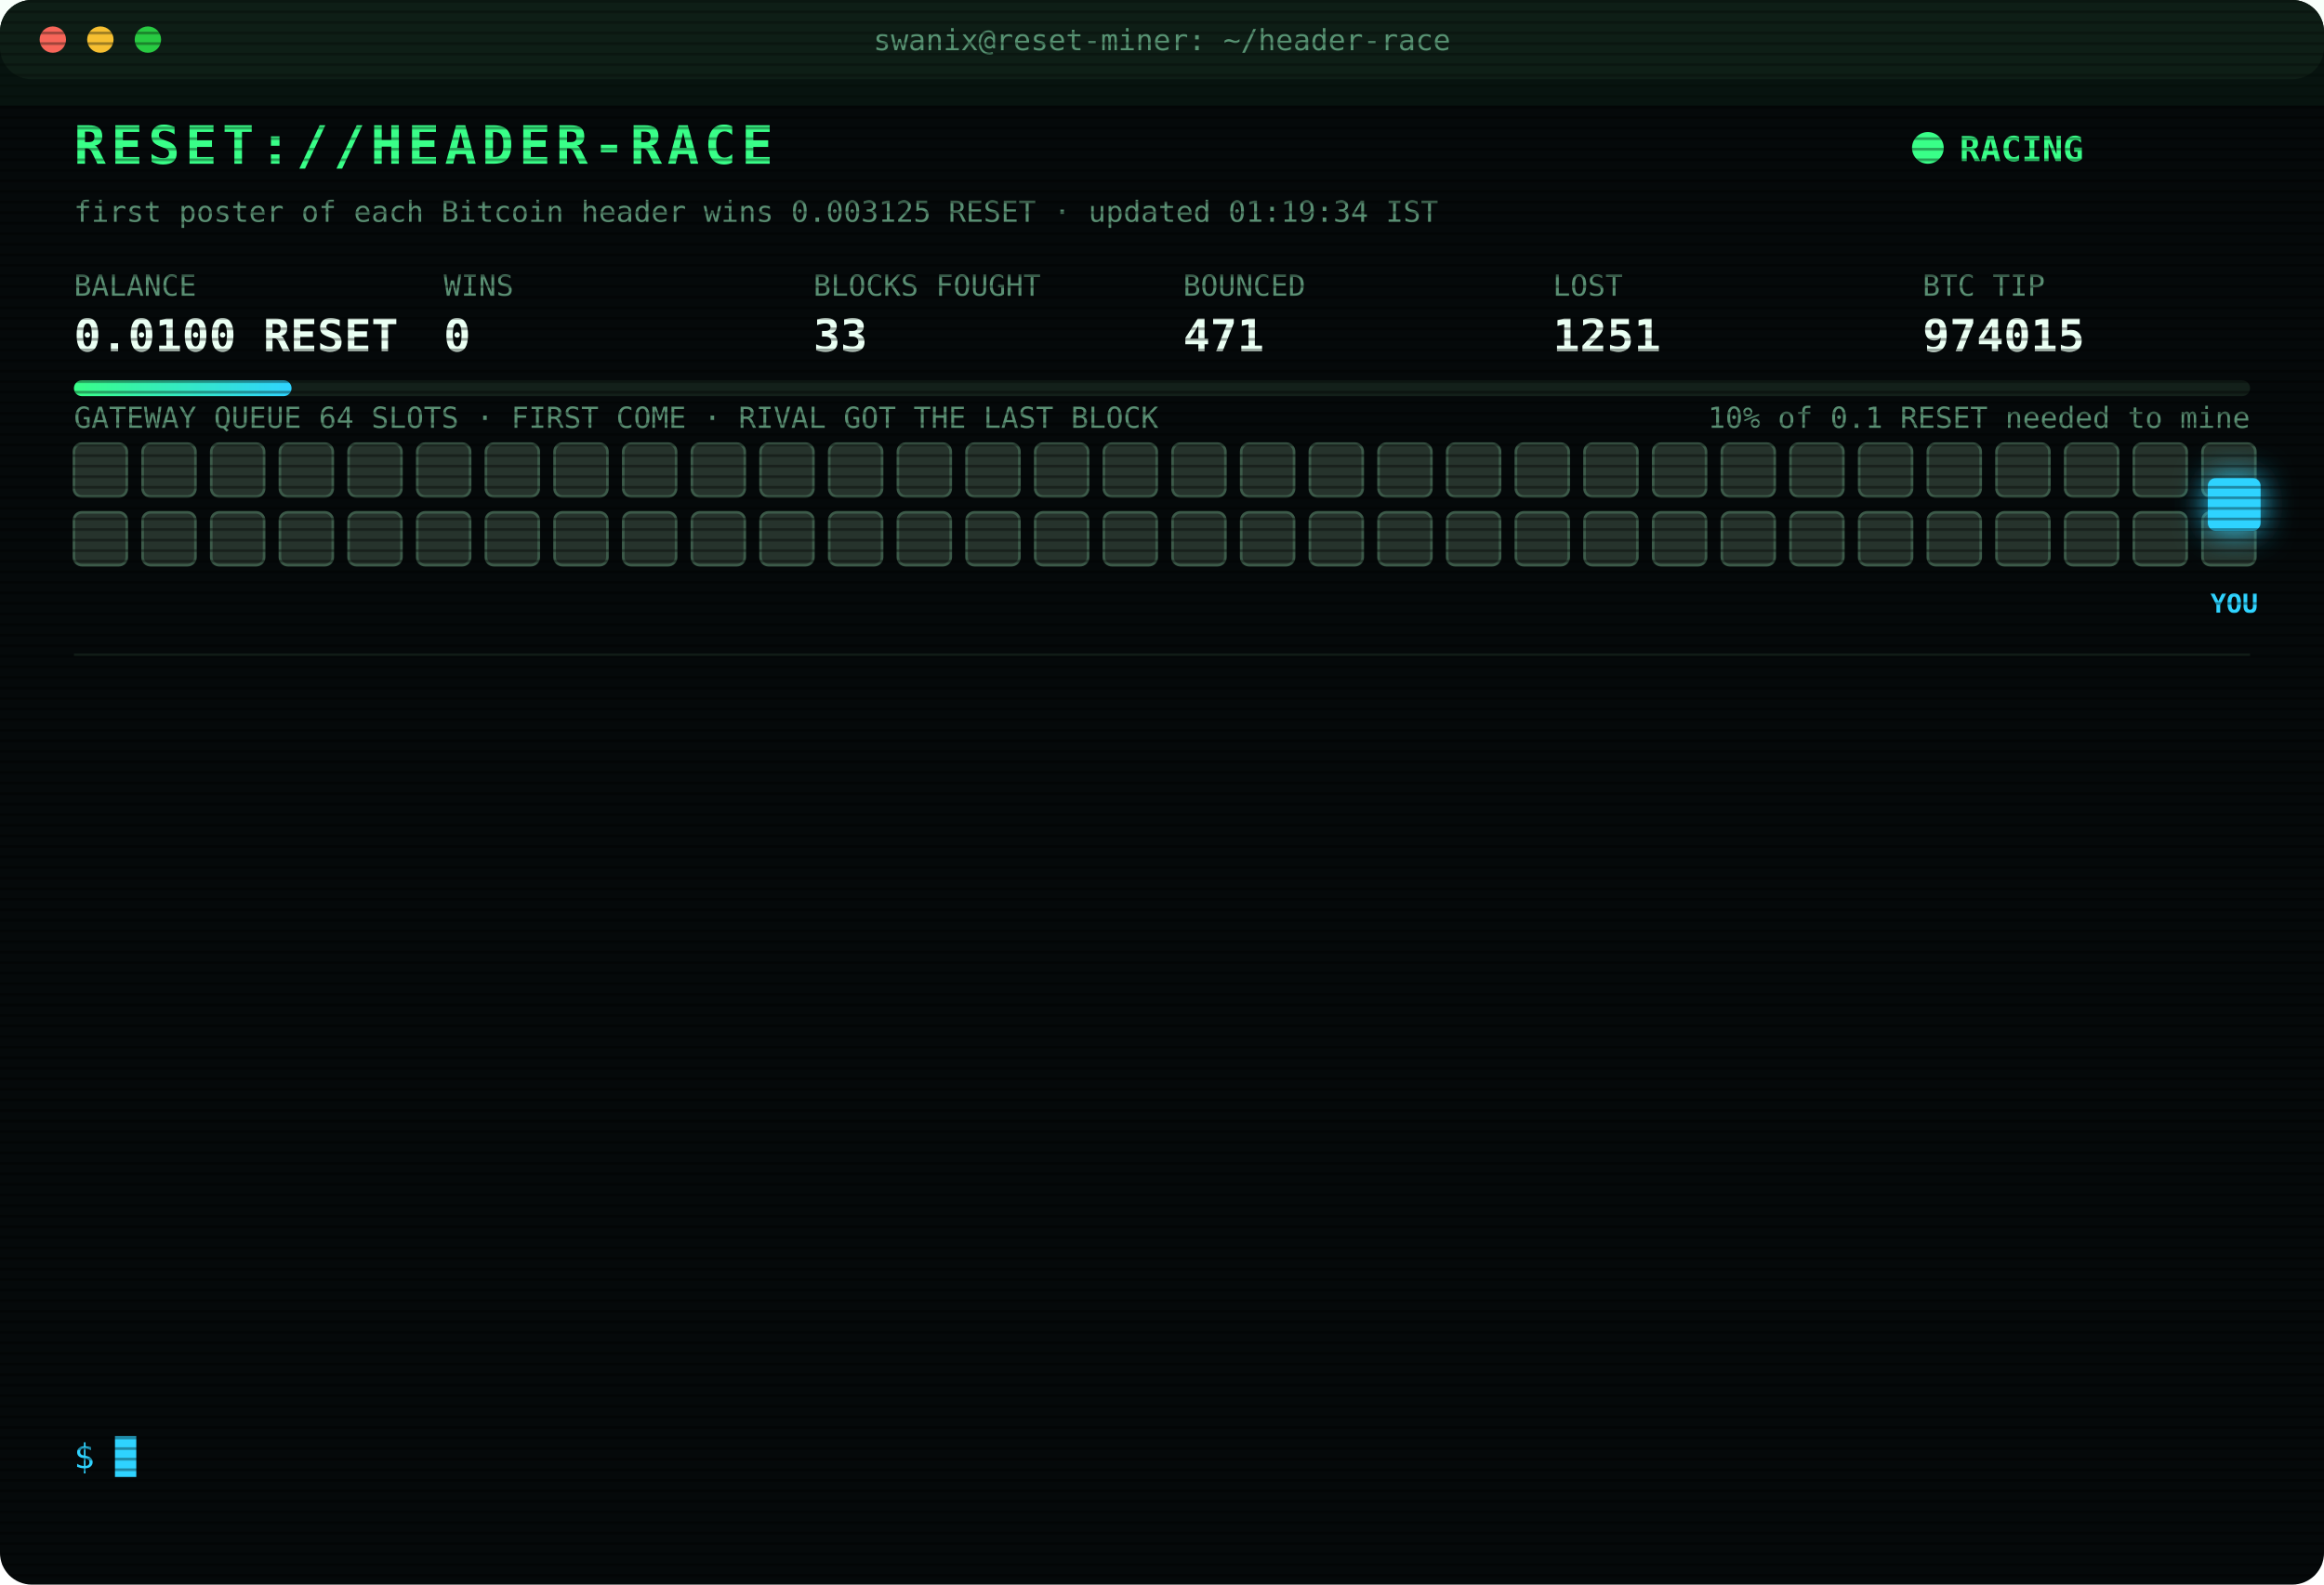
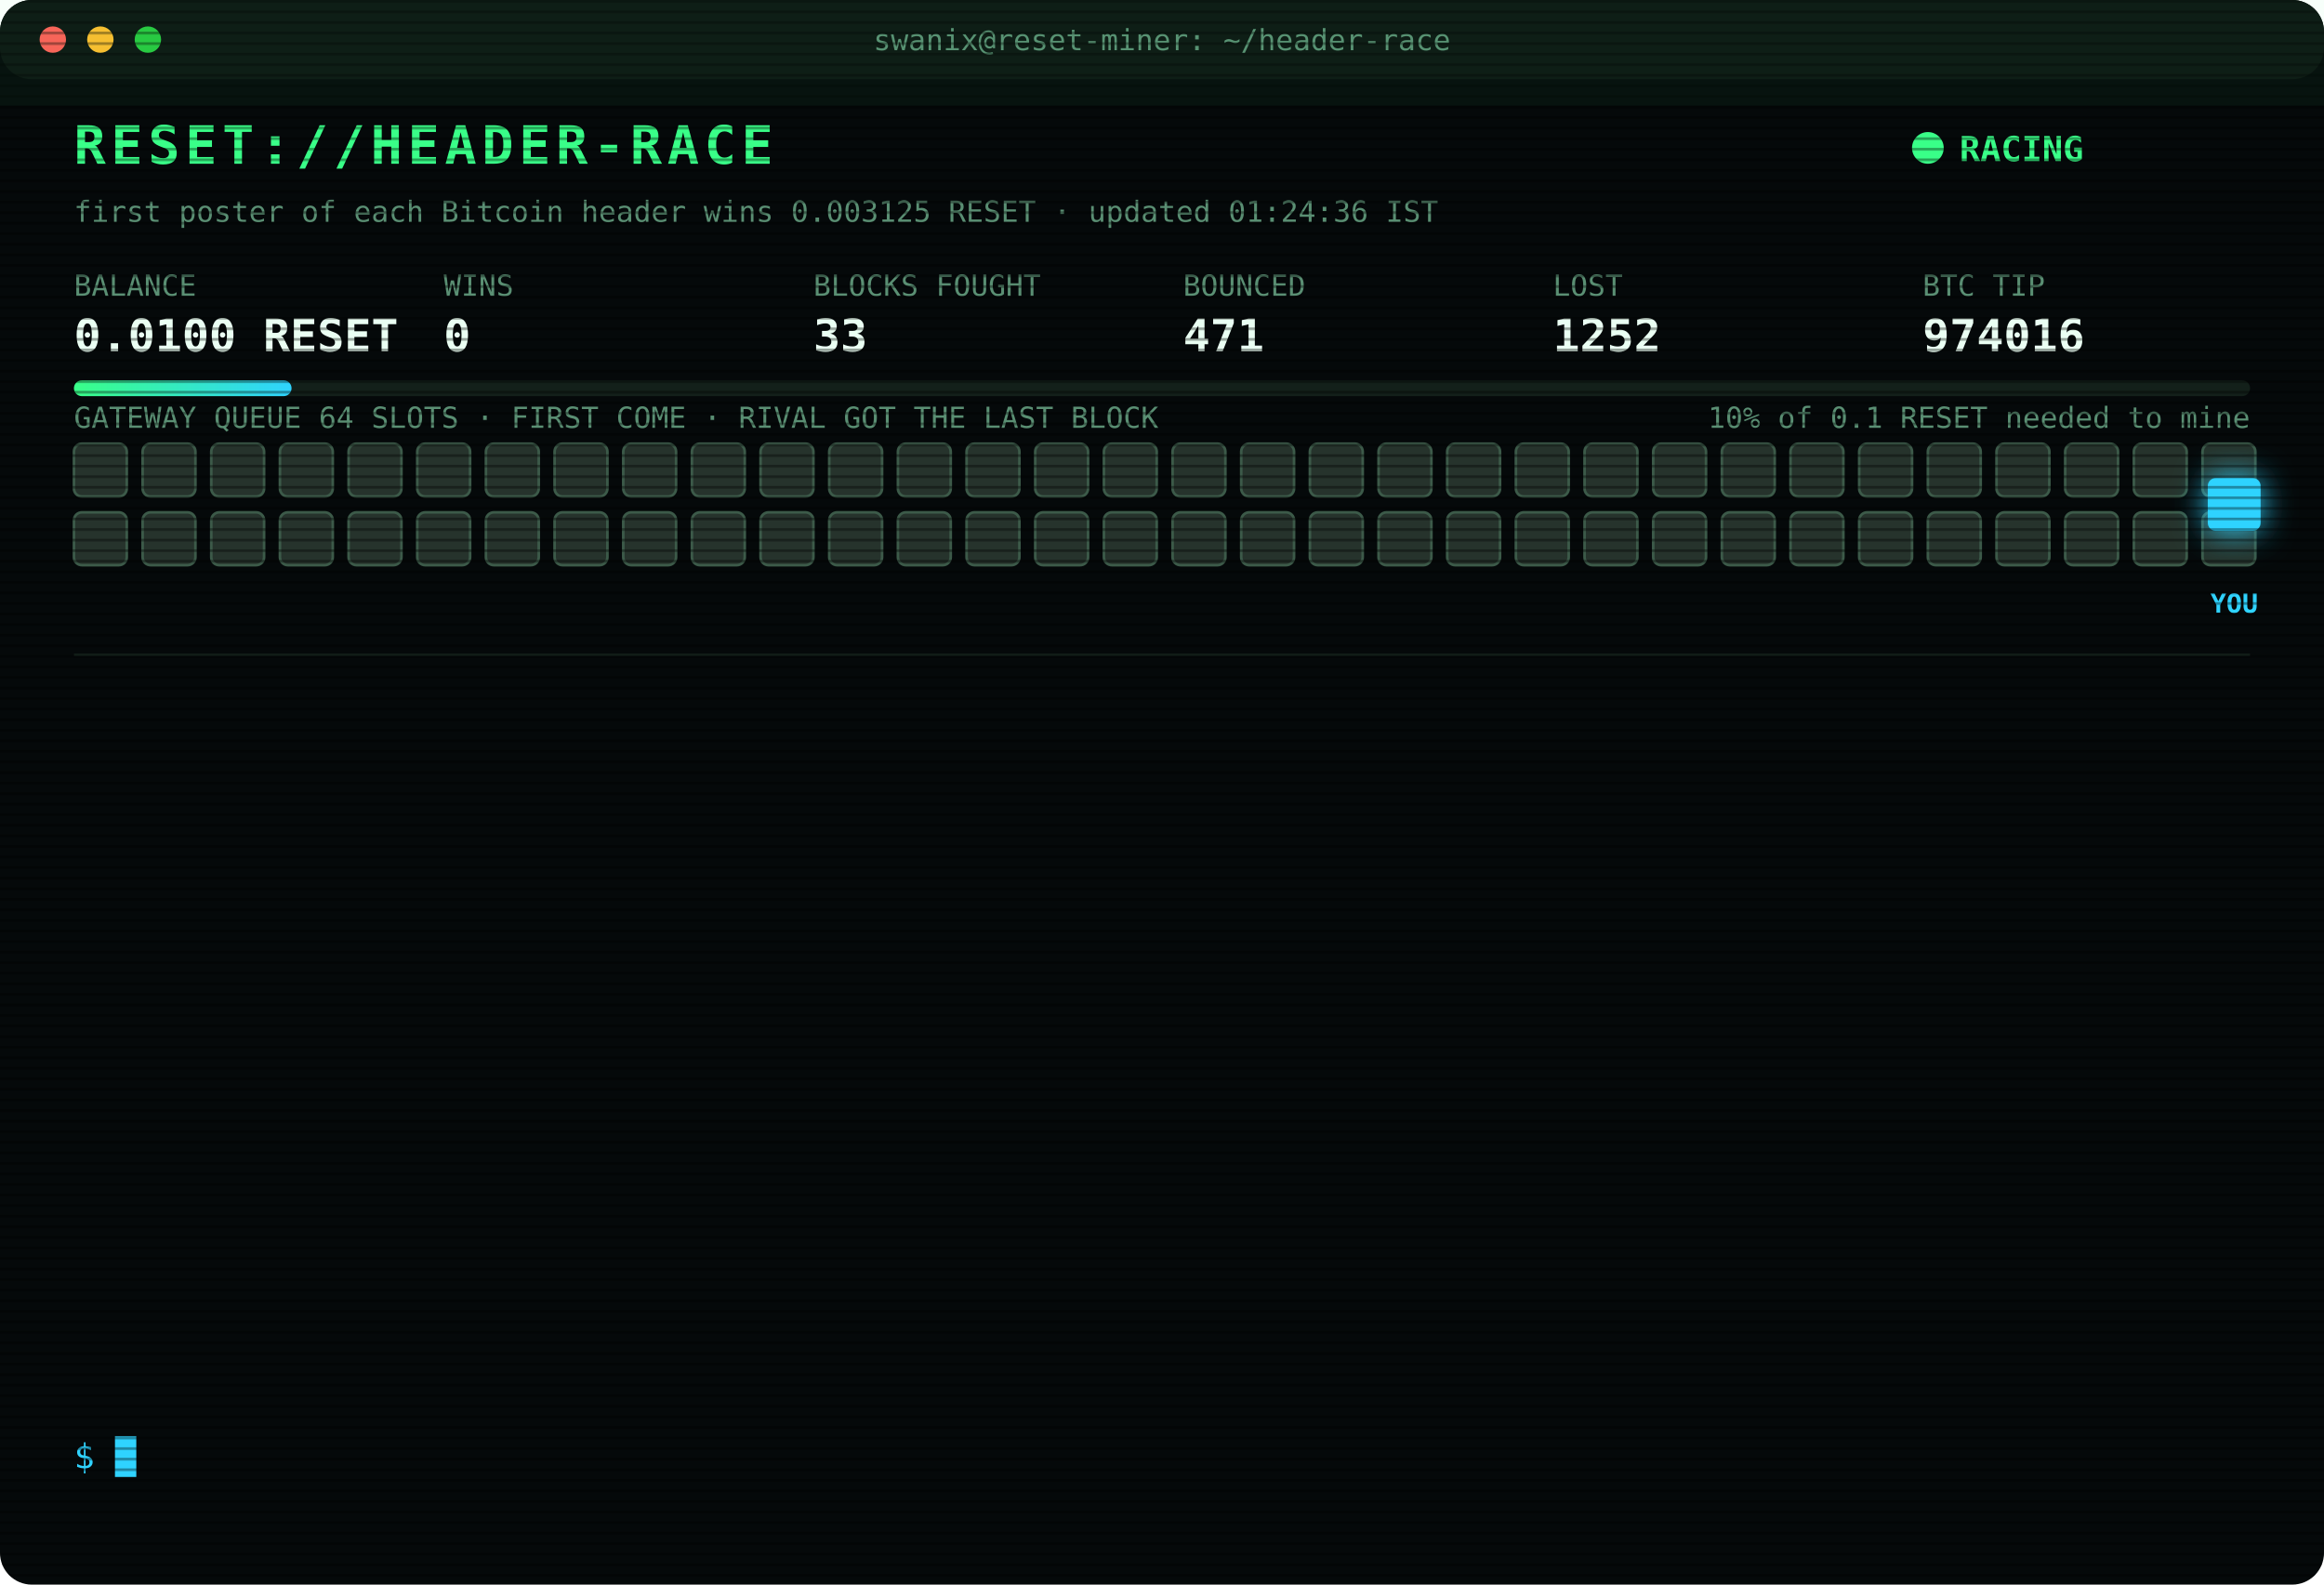
<svg xmlns="http://www.w3.org/2000/svg" width="880" height="600" viewBox="0 0 880 600" font-family="ui-monospace,SFMono-Regular,Menlo,Consolas,monospace">
  <style>
text{font-size:13px;fill:#7CFFB2}
.title{font-size:20px;font-weight:700;fill:#39FF88;letter-spacing:2px;animation:glitch 3s infinite steps(1)}
.sub{fill:#2fd3ff}.k{fill:#5a8f73;font-size:11px}.v{font-size:17px;font-weight:700;fill:#eafff3}
.ts{fill:#3f6b56}.boot{fill:#2fd3ff}.dim{fill:#5a8f73}.bad{fill:#ff4d6d}.warn{fill:#ffd23f}.mag{fill:#ff5cf0}.win{fill:#39FF88;font-weight:700}
.tag{font-size:10px;fill:#2fd3ff;font-weight:700}
.rival{fill:#26332c;stroke:#3c5a49;animation:jam 1.2s infinite alternate}
.idle{fill:#141c18;stroke:#22302a;animation:breathe 4s infinite}
.me{fill:#2fd3ff;filter:drop-shadow(0 0 6px #2fd3ff)}
.hover{animation:nudge 1.1s infinite ease-in-out}.bounce{animation:kick 1.4s infinite}
.ln{opacity:0;animation:in .4s forwards}
.cur{animation:blink 1s infinite steps(1)}
.scan{animation:scan 6s infinite linear}
.led{animation:blink 1.4s infinite}
@keyframes in{from{opacity:0;transform:translateX(-6px)}to{opacity:1;transform:none}}
@keyframes blink{50%{opacity:0}}
@keyframes jam{to{fill:#33463b}}
@keyframes breathe{50%{opacity:.4}}
@keyframes nudge{50%{transform:translateX(-10px)}}
@keyframes kick{0%,100%{transform:none}30%{transform:translateX(-14px)}55%{transform:translateX(10px) translateY(-6px)}}
@keyframes glitch{0%,92%{transform:none}93%{transform:translateX(2px);fill:#ff4d6d}95%{transform:translateX(-2px);fill:#2fd3ff}97%{transform:none}}
@keyframes scan{from{transform:translateY(-40px)}to{transform:translateY(600px)}}
</style>
  <defs>
    <pattern id="sl" width="4" height="4" patternUnits="userSpaceOnUse">
      <rect width="4" height="1" fill="#000" opacity=".35" />
    </pattern>
    <linearGradient id="bar">
      <stop offset="0" stop-color="#39FF88" />
      <stop offset="1" stop-color="#2fd3ff" />
    </linearGradient>
  </defs>
  <rect width="880" height="600" rx="12" fill="#05090a" />
  <rect width="880" height="30" rx="12" fill="#0d1512" />
  <circle cx="20" cy="15" r="5" fill="#ff5f57" />
  <circle cx="38" cy="15" r="5" fill="#febc2e" />
  <circle cx="56" cy="15" r="5" fill="#28c840" />
  <text x="440" y="19" text-anchor="middle" class="k">swanix@reset-miner: ~/header-race</text>
  <text x="28" y="62" class="title">RESET://HEADER-RACE</text>
  <circle class="led" cx="730" cy="56" r="6" fill="#39FF88" />
  <text x="742" y="61" class="win">RACING</text>
-   <text x="28" y="84" class="k">first poster of each Bitcoin header wins 0.003125 RESET · updated 01:19:34 IST</text>
+   <text x="28" y="84" class="k">first poster of each Bitcoin header wins 0.003125 RESET · updated 01:24:36 IST</text>
  <text x="28" y="112" class="k">BALANCE</text>
  <text x="28" y="133" class="v">0.0100 RESET</text>
  <text x="168" y="112" class="k">WINS</text>
  <text x="168" y="133" class="v">0</text>
  <text x="308" y="112" class="k">BLOCKS FOUGHT</text>
  <text x="308" y="133" class="v">33</text>
  <text x="448" y="112" class="k">BOUNCED</text>
  <text x="448" y="133" class="v">471</text>
  <text x="588" y="112" class="k">LOST</text>
-   <text x="588" y="133" class="v">1251</text>
+   <text x="588" y="133" class="v">1252</text>
  <text x="728" y="112" class="k">BTC TIP</text>
-   <text x="728" y="133" class="v">974015</text>
+   <text x="728" y="133" class="v">974016</text>
  <rect x="28" y="144" width="824" height="6" rx="3" fill="#13201a" />
  <rect x="28" y="144" width="82.4" height="6" rx="3" fill="url(#bar)" />
  <text x="852" y="162" text-anchor="end" class="k">10% of 0.1 RESET needed to mine</text>
  <text x="28" y="162" class="k">GATEWAY QUEUE 64 SLOTS · FIRST COME · RIVAL GOT THE LAST BLOCK</text>
  <rect class="rival" x="28" y="168" width="20" height="20" rx="3" style="animation-delay:0.00s" />
  <rect class="rival" x="54" y="168" width="20" height="20" rx="3" style="animation-delay:0.05s" />
  <rect class="rival" x="80" y="168" width="20" height="20" rx="3" style="animation-delay:0.10s" />
  <rect class="rival" x="106" y="168" width="20" height="20" rx="3" style="animation-delay:0.15s" />
  <rect class="rival" x="132" y="168" width="20" height="20" rx="3" style="animation-delay:0.20s" />
  <rect class="rival" x="158" y="168" width="20" height="20" rx="3" style="animation-delay:0.25s" />
  <rect class="rival" x="184" y="168" width="20" height="20" rx="3" style="animation-delay:0.30s" />
  <rect class="rival" x="210" y="168" width="20" height="20" rx="3" style="animation-delay:0.35s" />
  <rect class="rival" x="236" y="168" width="20" height="20" rx="3" style="animation-delay:0.40s" />
  <rect class="rival" x="262" y="168" width="20" height="20" rx="3" style="animation-delay:0.45s" />
  <rect class="rival" x="288" y="168" width="20" height="20" rx="3" style="animation-delay:0.50s" />
  <rect class="rival" x="314" y="168" width="20" height="20" rx="3" style="animation-delay:0.55s" />
  <rect class="rival" x="340" y="168" width="20" height="20" rx="3" style="animation-delay:0.60s" />
  <rect class="rival" x="366" y="168" width="20" height="20" rx="3" style="animation-delay:0.65s" />
  <rect class="rival" x="392" y="168" width="20" height="20" rx="3" style="animation-delay:0.70s" />
  <rect class="rival" x="418" y="168" width="20" height="20" rx="3" style="animation-delay:0.75s" />
  <rect class="rival" x="444" y="168" width="20" height="20" rx="3" style="animation-delay:0.80s" />
  <rect class="rival" x="470" y="168" width="20" height="20" rx="3" style="animation-delay:0.85s" />
  <rect class="rival" x="496" y="168" width="20" height="20" rx="3" style="animation-delay:0.90s" />
  <rect class="rival" x="522" y="168" width="20" height="20" rx="3" style="animation-delay:0.95s" />
  <rect class="rival" x="548" y="168" width="20" height="20" rx="3" style="animation-delay:1.00s" />
  <rect class="rival" x="574" y="168" width="20" height="20" rx="3" style="animation-delay:1.05s" />
  <rect class="rival" x="600" y="168" width="20" height="20" rx="3" style="animation-delay:1.10s" />
  <rect class="rival" x="626" y="168" width="20" height="20" rx="3" style="animation-delay:1.15s" />
  <rect class="rival" x="652" y="168" width="20" height="20" rx="3" style="animation-delay:1.20s" />
  <rect class="rival" x="678" y="168" width="20" height="20" rx="3" style="animation-delay:1.25s" />
  <rect class="rival" x="704" y="168" width="20" height="20" rx="3" style="animation-delay:1.30s" />
  <rect class="rival" x="730" y="168" width="20" height="20" rx="3" style="animation-delay:1.35s" />
  <rect class="rival" x="756" y="168" width="20" height="20" rx="3" style="animation-delay:1.40s" />
  <rect class="rival" x="782" y="168" width="20" height="20" rx="3" style="animation-delay:1.45s" />
  <rect class="rival" x="808" y="168" width="20" height="20" rx="3" style="animation-delay:1.50s" />
  <rect class="rival" x="834" y="168" width="20" height="20" rx="3" style="animation-delay:1.55s" />
  <rect class="rival" x="28" y="194" width="20" height="20" rx="3" style="animation-delay:1.60s" />
  <rect class="rival" x="54" y="194" width="20" height="20" rx="3" style="animation-delay:1.65s" />
  <rect class="rival" x="80" y="194" width="20" height="20" rx="3" style="animation-delay:1.70s" />
  <rect class="rival" x="106" y="194" width="20" height="20" rx="3" style="animation-delay:1.75s" />
  <rect class="rival" x="132" y="194" width="20" height="20" rx="3" style="animation-delay:1.80s" />
  <rect class="rival" x="158" y="194" width="20" height="20" rx="3" style="animation-delay:1.85s" />
  <rect class="rival" x="184" y="194" width="20" height="20" rx="3" style="animation-delay:1.90s" />
  <rect class="rival" x="210" y="194" width="20" height="20" rx="3" style="animation-delay:1.95s" />
  <rect class="rival" x="236" y="194" width="20" height="20" rx="3" style="animation-delay:2.00s" />
  <rect class="rival" x="262" y="194" width="20" height="20" rx="3" style="animation-delay:2.05s" />
  <rect class="rival" x="288" y="194" width="20" height="20" rx="3" style="animation-delay:2.10s" />
  <rect class="rival" x="314" y="194" width="20" height="20" rx="3" style="animation-delay:2.15s" />
  <rect class="rival" x="340" y="194" width="20" height="20" rx="3" style="animation-delay:2.20s" />
  <rect class="rival" x="366" y="194" width="20" height="20" rx="3" style="animation-delay:2.25s" />
  <rect class="rival" x="392" y="194" width="20" height="20" rx="3" style="animation-delay:2.30s" />
  <rect class="rival" x="418" y="194" width="20" height="20" rx="3" style="animation-delay:2.35s" />
  <rect class="rival" x="444" y="194" width="20" height="20" rx="3" style="animation-delay:2.40s" />
  <rect class="rival" x="470" y="194" width="20" height="20" rx="3" style="animation-delay:2.45s" />
  <rect class="rival" x="496" y="194" width="20" height="20" rx="3" style="animation-delay:2.50s" />
  <rect class="rival" x="522" y="194" width="20" height="20" rx="3" style="animation-delay:2.55s" />
  <rect class="rival" x="548" y="194" width="20" height="20" rx="3" style="animation-delay:2.60s" />
  <rect class="rival" x="574" y="194" width="20" height="20" rx="3" style="animation-delay:2.65s" />
  <rect class="rival" x="600" y="194" width="20" height="20" rx="3" style="animation-delay:2.70s" />
  <rect class="rival" x="626" y="194" width="20" height="20" rx="3" style="animation-delay:2.75s" />
  <rect class="rival" x="652" y="194" width="20" height="20" rx="3" style="animation-delay:2.80s" />
  <rect class="rival" x="678" y="194" width="20" height="20" rx="3" style="animation-delay:2.85s" />
  <rect class="rival" x="704" y="194" width="20" height="20" rx="3" style="animation-delay:2.90s" />
  <rect class="rival" x="730" y="194" width="20" height="20" rx="3" style="animation-delay:2.95s" />
  <rect class="rival" x="756" y="194" width="20" height="20" rx="3" style="animation-delay:3.00s" />
  <rect class="rival" x="782" y="194" width="20" height="20" rx="3" style="animation-delay:3.05s" />
  <rect class="rival" x="808" y="194" width="20" height="20" rx="3" style="animation-delay:3.10s" />
  <rect class="rival" x="834" y="194" width="20" height="20" rx="3" style="animation-delay:3.15s" />
  <g class="hover">
    <rect class="me" x="836" y="181" width="20" height="20" rx="3" />
    <text class="tag" x="846" y="232" text-anchor="middle">YOU</text>
  </g>
  <line x1="28" x2="852" y1="248" y2="248" stroke="#13201a" />
  <g class="ln" style="animation-delay:0.40s">
-     <text x="28" y="270" class="ts">00:05:43</text>
-     <text x="104" y="270" class="bad">[LOST] #974007 taken by a rival miner</text>
+     <text x="28" y="270" class="ts">00:06:51</text>
+     <text x="104" y="270" class="bad">[LOST] #974008 taken by a rival miner</text>
  </g>
  <g class="ln" style="animation-delay:0.65s">
-     <text x="28" y="292" class="ts">00:06:51</text>
-     <text x="104" y="292" class="bad">[LOST] #974008 taken by a rival miner</text>
+     <text x="28" y="292" class="ts">00:47:04</text>
+     <text x="104" y="292" class="bad">[LOST] #974009 taken by a rival miner</text>
  </g>
  <g class="ln" style="animation-delay:0.90s">
-     <text x="28" y="314" class="ts">00:47:04</text>
-     <text x="104" y="314" class="bad">[LOST] #974009 taken by a rival miner</text>
+     <text x="28" y="314" class="ts">00:48:28</text>
+     <text x="104" y="314" class="bad">[LOST] #974010 taken by a rival miner</text>
  </g>
  <g class="ln" style="animation-delay:1.15s">
-     <text x="28" y="336" class="ts">00:48:28</text>
-     <text x="104" y="336" class="bad">[LOST] #974010 taken by a rival miner</text>
+     <text x="28" y="336" class="ts">00:52:29</text>
+     <text x="104" y="336" class="bad">[LOST] #974011 taken by a rival miner</text>
  </g>
  <g class="ln" style="animation-delay:1.40s">
-     <text x="28" y="358" class="ts">00:52:29</text>
-     <text x="104" y="358" class="bad">[LOST] #974011 taken by a rival miner</text>
+     <text x="28" y="358" class="ts">00:55:14</text>
+     <text x="104" y="358" class="bad">[LOST] #974012 taken by a rival miner</text>
  </g>
  <g class="ln" style="animation-delay:1.65s">
-     <text x="28" y="380" class="ts">00:55:14</text>
-     <text x="104" y="380" class="bad">[LOST] #974012 taken by a rival miner</text>
+     <text x="28" y="380" class="ts">00:58:40</text>
+     <text x="104" y="380" class="bad">[LOST] #974013 taken by a rival miner</text>
  </g>
  <g class="ln" style="animation-delay:1.90s">
-     <text x="28" y="402" class="ts">00:58:40</text>
-     <text x="104" y="402" class="bad">[LOST] #974013 taken by a rival miner</text>
+     <text x="28" y="402" class="ts">01:12:56</text>
+     <text x="104" y="402" class="bad">[LOST] #974014 taken by a rival miner</text>
  </g>
  <g class="ln" style="animation-delay:2.15s">
-     <text x="28" y="424" class="ts">01:12:56</text>
-     <text x="104" y="424" class="bad">[LOST] #974014 taken by a rival miner</text>
+     <text x="28" y="424" class="ts">01:16:00</text>
+     <text x="104" y="424" class="bad">[GATEWAY DOWN] no response · 306ms</text>
  </g>
  <g class="ln" style="animation-delay:2.40s">
-     <text x="28" y="446" class="ts">01:16:00</text>
-     <text x="104" y="446" class="bad">[GATEWAY DOWN] no response · 306ms</text>
+     <text x="28" y="446" class="ts">01:16:30</text>
+     <text x="104" y="446" class="bad">[GATEWAY DOWN] no response · 310ms</text>
  </g>
  <g class="ln" style="animation-delay:2.65s">
-     <text x="28" y="468" class="ts">01:16:30</text>
-     <text x="104" y="468" class="bad">[GATEWAY DOWN] no response · 310ms</text>
+     <text x="28" y="468" class="ts">01:17:00</text>
+     <text x="104" y="468" class="bad">[GATEWAY DOWN] no response · 315ms</text>
  </g>
  <g class="ln" style="animation-delay:2.90s">
-     <text x="28" y="490" class="ts">01:17:00</text>
-     <text x="104" y="490" class="bad">[GATEWAY DOWN] no response · 315ms</text>
+     <text x="28" y="490" class="ts">01:17:31</text>
+     <text x="104" y="490" class="bad">[GATEWAY DOWN] no response · 312ms</text>
  </g>
  <g class="ln" style="animation-delay:3.15s">
-     <text x="28" y="512" class="ts">01:17:31</text>
-     <text x="104" y="512" class="bad">[GATEWAY DOWN] no response · 312ms</text>
+     <text x="28" y="512" class="ts">01:19:34</text>
+     <text x="104" y="512" class="bad">[LOST] #974015 taken by a rival miner</text>
  </g>
  <g class="ln" style="animation-delay:3.40s">
-     <text x="28" y="534" class="ts">01:19:34</text>
-     <text x="104" y="534" class="bad">[LOST] #974015 taken by a rival miner</text>
+     <text x="28" y="534" class="ts">01:24:36</text>
+     <text x="104" y="534" class="bad">[LOST] #974016 taken by a rival miner</text>
  </g>
  <text x="28" y="556" class="sub">$ <tspan class="cur">█</tspan>
  </text>
  <rect width="880" height="600" rx="12" fill="url(#sl)" pointer-events="none" />
  <rect class="scan" width="880" height="40" fill="#39FF88" opacity=".04" />
</svg>
